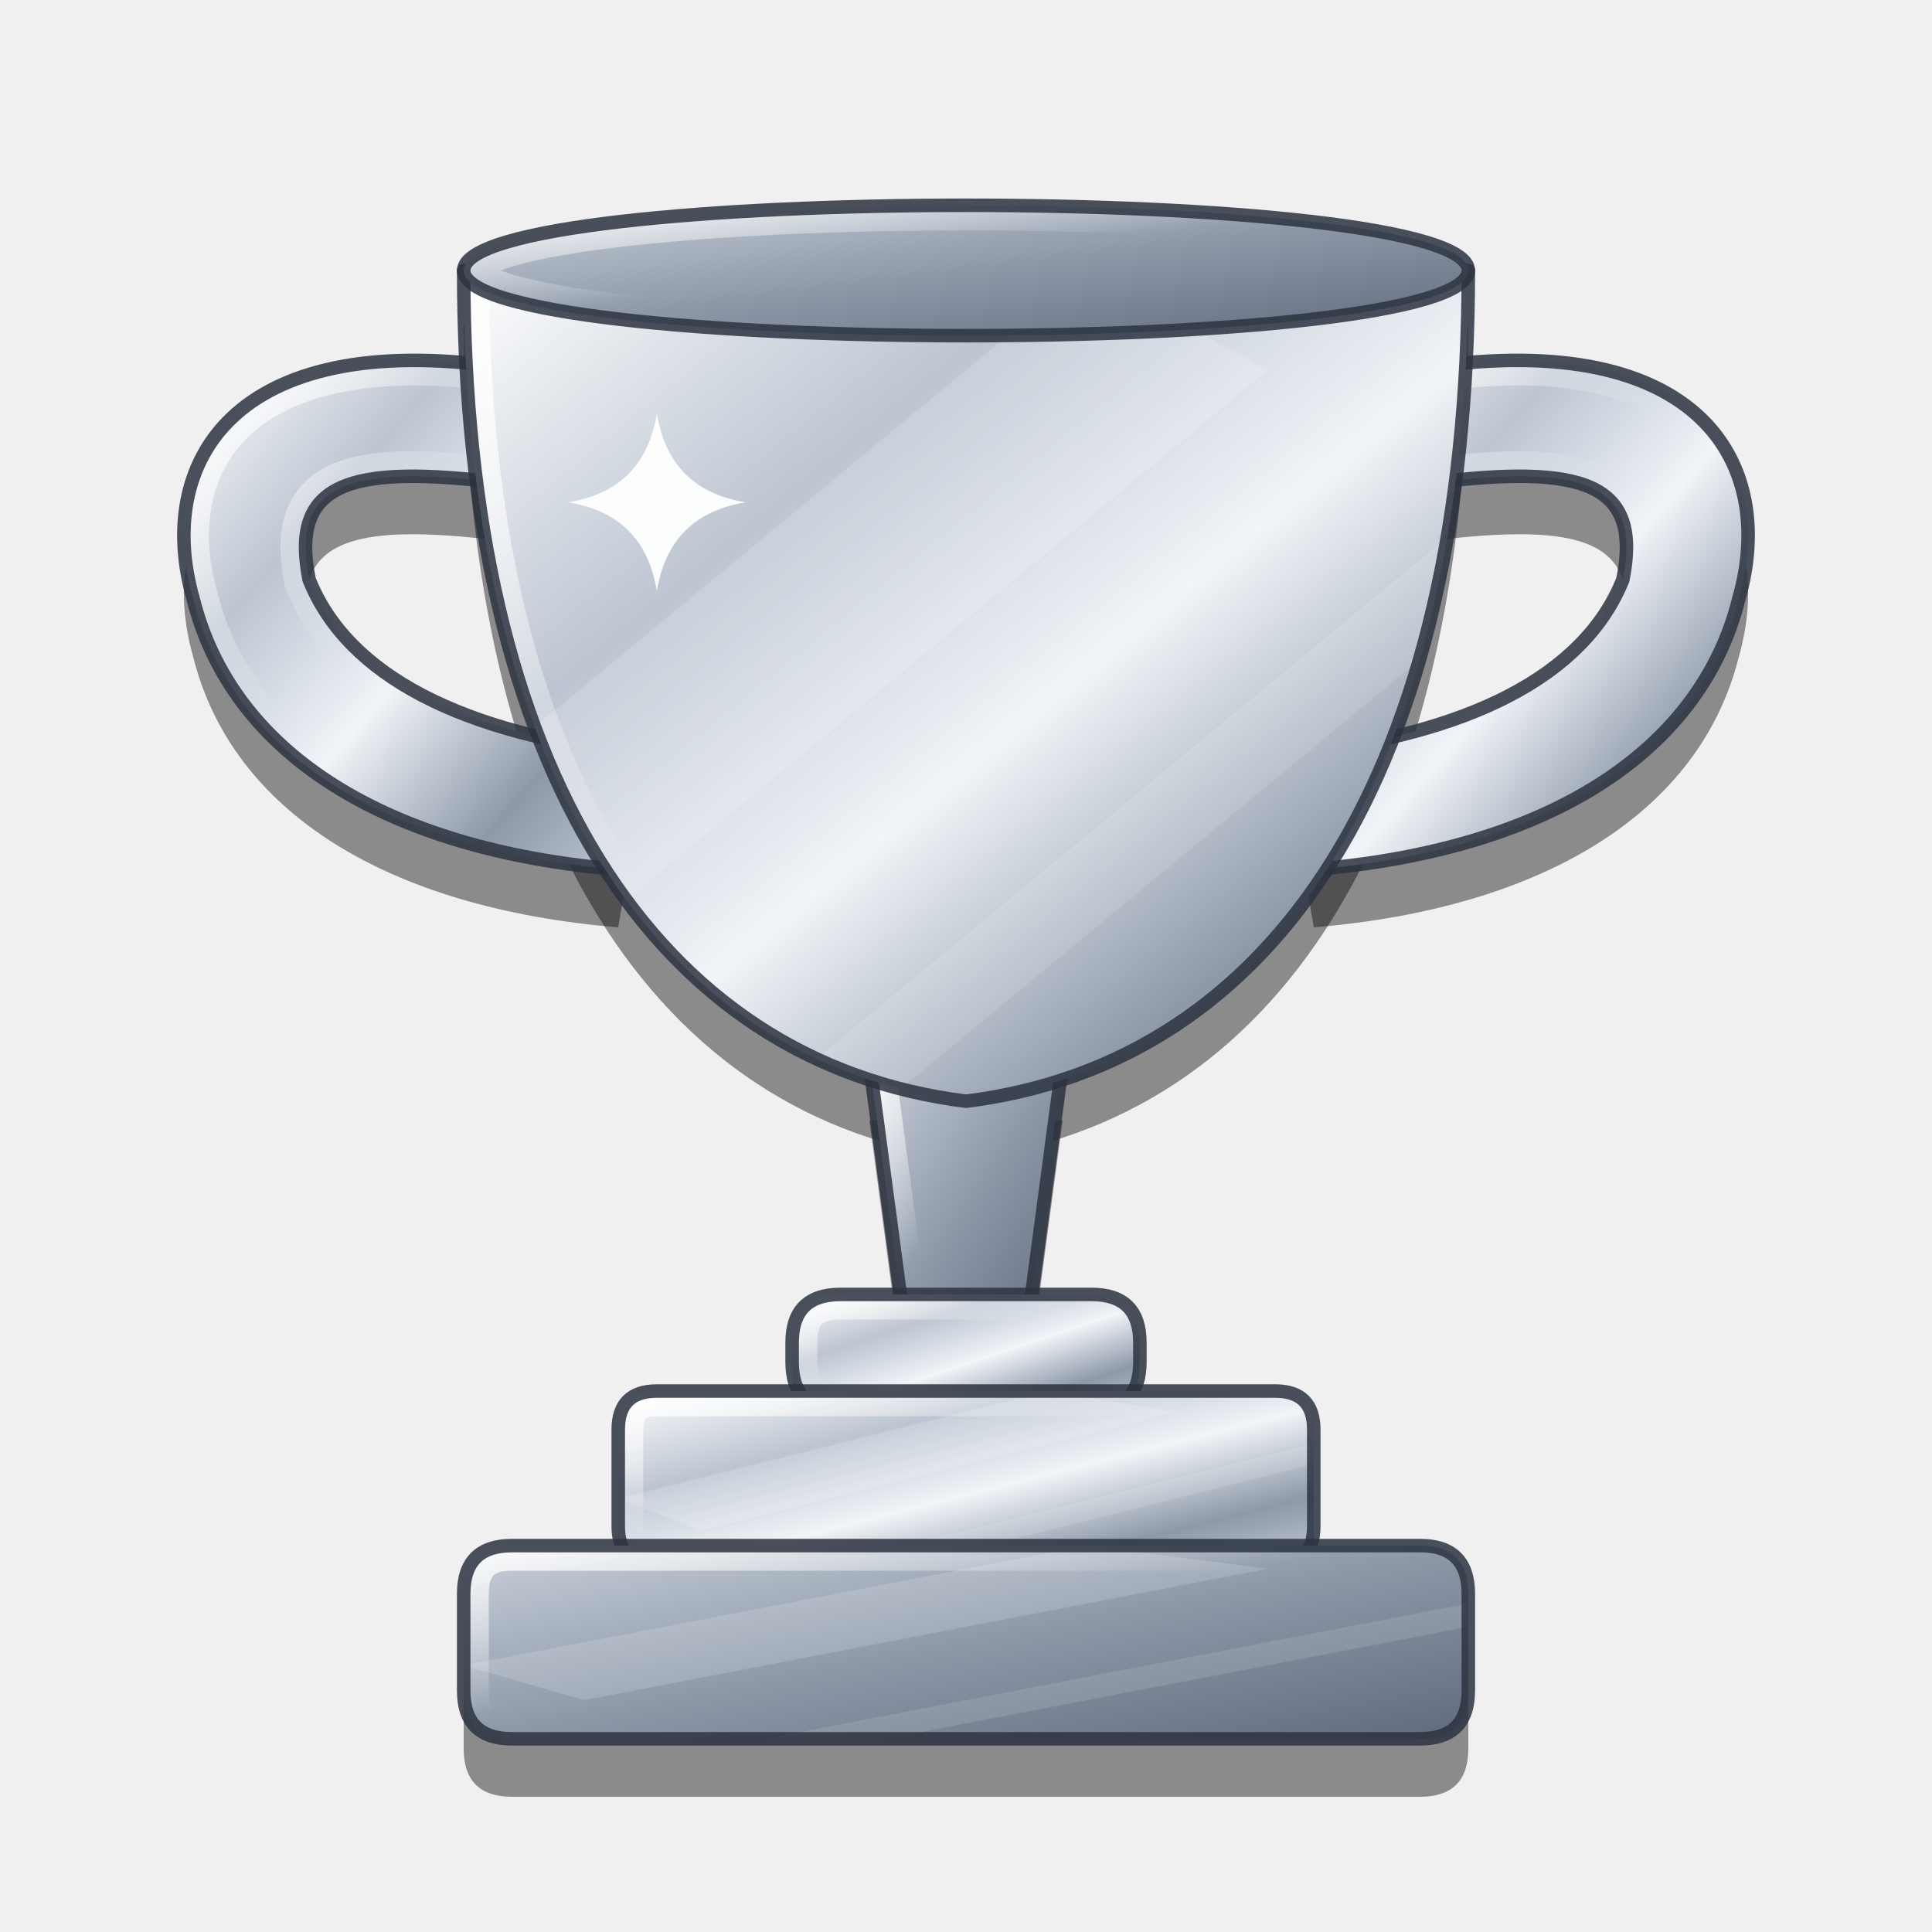
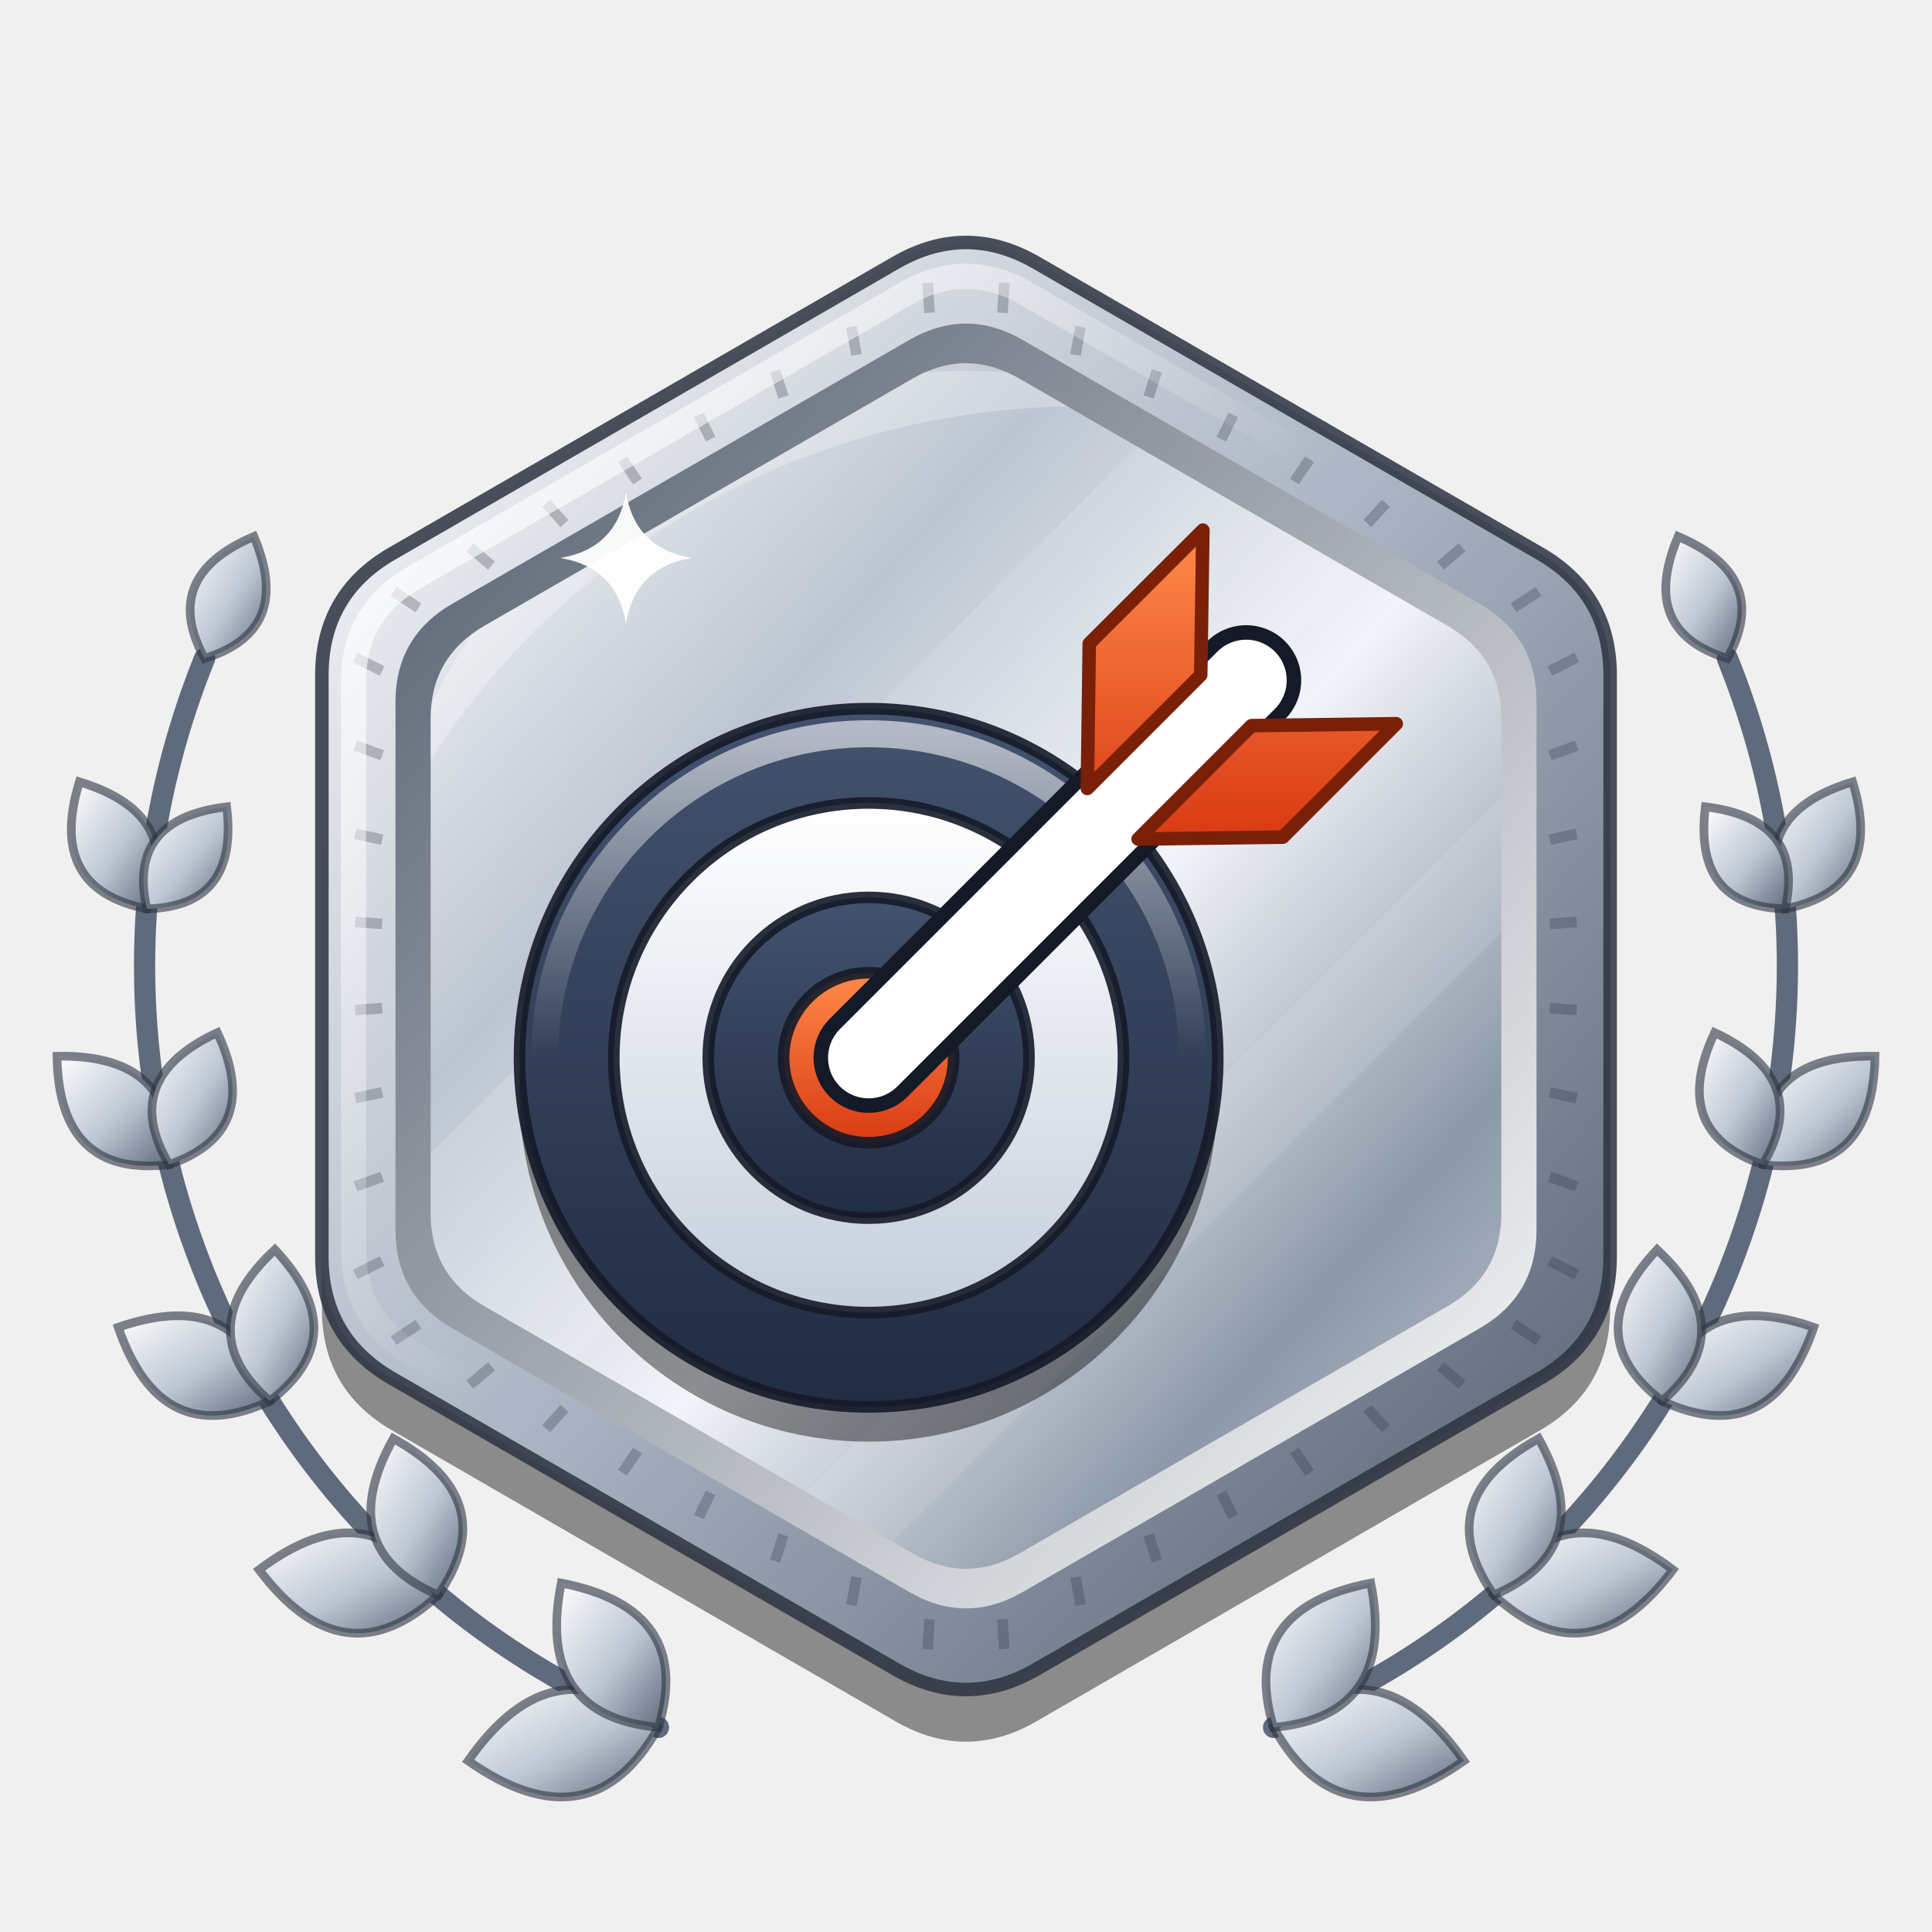
<svg xmlns="http://www.w3.org/2000/svg" width="120" height="120" viewBox="0 0 100 100">
  <defs>
-     <linearGradient id="m" x1="0" y1="0" x2="1" y2="1">
+     <linearGradient id="mejorReto-plata-sym" x1="0" y1="0" x2="0" y2="1">
+       <stop offset="0" stop-color="#43526e" />
+       <stop offset="1" stop-color="#222c42" />
+     </linearGradient>
+     <linearGradient id="mejorReto-plata-symD" x1="0" y1="0" x2="0" y2="1">
+       <stop offset="0" stop-color="#222c42" />
+       <stop offset="1" stop-color="#141a28" />
+     </linearGradient>
+     <linearGradient id="mejorReto-plata-light" x1="0" y1="0" x2="0" y2="1">
+       <stop offset="0" stop-color="#ffffff" />
+       <stop offset="1" stop-color="#c5cfdc" />
+     </linearGradient>
+     <linearGradient id="mejorReto-plata-symHl" x1="0" y1="0" x2="0" y2="1">
+       <stop offset="0" stop-color="#fff" stop-opacity="0.6" />
+       <stop offset="0.5" stop-color="#fff" stop-opacity="0" />
+       <stop offset="1" stop-color="#fff" stop-opacity="0" />
+     </linearGradient>
+     <linearGradient id="mejorReto-plata-acc" x1="0" y1="0" x2="0" y2="1">
+       <stop offset="0" stop-color="#ff8a4a" />
+       <stop offset="1" stop-color="#d93a12" />
+     </linearGradient>
+     <linearGradient id="mejorReto-plata-flame" x1="0" y1="0" x2="0" y2="1">
+       <stop offset="0" stop-color="#ffc23a" />
+       <stop offset="0.55" stop-color="#ff7a1a" />
+       <stop offset="1" stop-color="#d93a12" />
+     </linearGradient>
+     <linearGradient id="mejorReto-plata-flameIn" x1="0" y1="0" x2="0" y2="1">
+       <stop offset="0" stop-color="#fffbe0" />
+       <stop offset="1" stop-color="#ffd23a" />
+     </linearGradient>
+     <linearGradient id="mejorReto-plata-leaf" x1="0" y1="0" x2="1" y2="1">
+       <stop offset="0" stop-color="#ffffff" />
+       <stop offset="0.55" stop-color="#bcc6d3" />
+       <stop offset="1" stop-color="#5f6b7c" />
+     </linearGradient>
+     <linearGradient id="mejorReto-plata-rim" x1="0" y1="0" x2="1" y2="1">
+       <stop offset="0" stop-color="#ffffff" />
+       <stop offset="0.5" stop-color="#a9b3c2" />
+       <stop offset="1" stop-color="#4f5a6a" />
+     </linearGradient>
+     <linearGradient id="mejorReto-plata-rimIn" x1="0" y1="0" x2="1" y2="1">
+       <stop offset="0" stop-color="#4f5a6a" />
+       <stop offset="1" stop-color="#ffffff" />
+     </linearGradient>
+     <linearGradient id="mejorReto-plata-hl" x1="0" y1="0" x2="1" y2="1">
+       <stop offset="0" stop-color="#fff" stop-opacity="0.95" />
+       <stop offset="0.45" stop-color="#fff" stop-opacity="0" />
+       <stop offset="1" stop-color="#fff" stop-opacity="0" />
+     </linearGradient>
+     <linearGradient id="mejorReto-plata-face" x1="0" y1="0" x2="1" y2="1">
      <stop offset="0" stop-color="#ffffff" />
      <stop offset="0.3" stop-color="#bcc5d1" />
      <stop offset="0.55" stop-color="#f1f4f8" />
      <stop offset="0.8" stop-color="#8d99a9" />
      <stop offset="1" stop-color="#c2cad5" />
    </linearGradient>
-     <linearGradient id="md" x1="0" y1="0" x2="1" y2="1">
-       <stop offset="0" stop-color="#c9d0da" />
-       <stop offset="0.5" stop-color="#8d99a9" />
-       <stop offset="1" stop-color="#5f6b7c" />
-     </linearGradient>
-     <linearGradient id="ml" x1="0" y1="0" x2="1" y2="1">
-       <stop offset="0" stop-color="#ffffff" />
-       <stop offset="0.5" stop-color="#e8edf3" />
-       <stop offset="1" stop-color="#c2cad5" />
-     </linearGradient>
-     <linearGradient id="hl" x1="0" y1="0" x2="1" y2="1">
-       <stop offset="0" stop-color="#fff" stop-opacity="0.95" />
-       <stop offset="0.45" stop-color="#fff" stop-opacity="0" />
-       <stop offset="1" stop-color="#fff" stop-opacity="0" />
-     </linearGradient>
-     <clipPath id="c0">
-       <path d="M26,19C12,17 8,24 10,31C12,39 20,44 32,45L33,39C24,38 18,35 16,30C15,25 18,24 26,25Z" />
-     </clipPath>
-     <clipPath id="c1">
-       <path d="M74,19C88,17 92,24 90,31C88,39 80,44 68,45L67,39C76,38 82,35 84,30C85,25 82,24 74,25Z" />
-     </clipPath>
-     <clipPath id="c2">
-       <path d="M45,55L55,55L53,70L47,70Z" />
-     </clipPath>
-     <clipPath id="c3">
-       <path d="M41,69.5Q41,67 43.5,67L56.5,67Q59,67 59,69.5L59,70.5Q59,73 56.5,73L43.5,73Q41,73 41,70.5Z" />
-     </clipPath>
-     <clipPath id="c4">
-       <path d="M32,74Q32,72 34,72L66,72Q68,72 68,74L68,79Q68,81 66,81L34,81Q32,81 32,79Z" />
-     </clipPath>
-     <clipPath id="c5">
-       <path d="M24,82.5Q24,80 26.5,80L73.5,80Q76,80 76,82.5L76,87.5Q76,90 73.5,90L26.5,90Q24,90 24,87.5Z" />
-     </clipPath>
-     <clipPath id="c6">
-       <path d="M24,14L76,14C76,40 66,55 50,57C34,55 24,40 24,14Z" />
-     </clipPath>
-     <clipPath id="c7">
-       <path d="M24,14C24,9.5 76,9.5 76,14C76,18.5 24,18.5 24,14Z" />
+     <clipPath id="mejorReto-plata-fc">
+       <path d="M47.23,19.6Q50,18 52.77,19.6L74.94,32.4Q77.71,34 77.71,37.2L77.71,62.8Q77.71,66 74.94,67.6L52.77,80.4Q50,82 47.23,80.4L25.06,67.6Q22.29,66 22.29,62.8L22.29,37.2Q22.29,34 25.06,32.4Z" />
    </clipPath>
  </defs>
-   <path d="M26,22C12,20 8,27 10,34C12,42 20,47 32,48L33,42C24,41 18,38 16,33C15,28 18,27 26,28Z" fill="#000" opacity="0.42" />
-   <path d="M74,22C88,20 92,27 90,34C88,42 80,47 68,48L67,42C76,41 82,38 84,33C85,28 82,27 74,28Z" fill="#000" opacity="0.42" />
-   <path d="M45,58L55,58L53,73L47,73Z" fill="#000" opacity="0.42" />
-   <path d="M41,72.5Q41,70 43.5,70L56.5,70Q59,70 59,72.5L59,73.5Q59,76 56.5,76L43.5,76Q41,76 41,73.5Z" fill="#000" opacity="0.42" />
-   <path d="M32,77Q32,75 34,75L66,75Q68,75 68,77L68,82Q68,84 66,84L34,84Q32,84 32,82Z" fill="#000" opacity="0.42" />
-   <path d="M24,85.5Q24,83 26.5,83L73.5,83Q76,83 76,85.5L76,90.5Q76,93 73.5,93L26.5,93Q24,93 24,90.5Z" fill="#000" opacity="0.42" />
-   <path d="M24,17L76,17C76,43 66,58 50,60C34,58 24,43 24,17Z" fill="#000" opacity="0.42" />
-   <path d="M24,17C24,12.5 76,12.5 76,17C76,21.5 24,21.5 24,17Z" fill="#000" opacity="0.42" />
-   <path d="M26,19C12,17 8,24 10,31C12,39 20,44 32,45L33,39C24,38 18,35 16,30C15,25 18,24 26,25Z" fill="url(#m)" />
-   <g clip-path="url(#c0)">
-     <path d="M26,19C12,17 8,24 10,31C12,39 20,44 32,45L33,39C24,38 18,35 16,30C15,25 18,24 26,25Z" fill="none" stroke="url(#hl)" stroke-width="2.6" />
+   <path d="M34.08,89.41A42.5 42.5 0 0 1 10.59,34.08" fill="none" stroke="#5f6b7c" stroke-width="1.1" stroke-linecap="round" />
+   <path d="M34.08,89.41Q28.69,84.76 24.23,91.14Q30.6,95.61 34.08,89.41Z" fill="url(#mejorReto-plata-leaf)" stroke="#2c3340" stroke-width="0.45" stroke-opacity="0.6" />
+   <path d="M34.08,89.41Q35.93,83.27 29.05,81.94Q27.7,88.82 34.08,89.41Z" fill="url(#mejorReto-plata-leaf)" stroke="#2c3340" stroke-width="0.45" stroke-opacity="0.6" />
+   <path d="M22.68,82.56Q19.23,76.86 13.41,81.25Q17.79,87.08 22.68,82.56Z" fill="url(#mejorReto-plata-leaf)" stroke="#2c3340" stroke-width="0.45" stroke-opacity="0.6" />
+   <path d="M22.68,82.56Q26.1,77.63 20.36,74.46Q17.17,80.19 22.68,82.56Z" fill="url(#mejorReto-plata-leaf)" stroke="#2c3340" stroke-width="0.45" stroke-opacity="0.6" />
+   <path d="M13.96,72.52Q12.54,66.48 6.12,68.7Q8.32,75.12 13.96,72.52Z" fill="url(#mejorReto-plata-leaf)" stroke="#2c3340" stroke-width="0.45" stroke-opacity="0.6" />
+   <path d="M13.96,72.52Q18.4,69.14 14.23,64.68Q9.76,68.84 13.96,72.52Z" fill="url(#mejorReto-plata-leaf)" stroke="#2c3340" stroke-width="0.45" stroke-opacity="0.6" />
+   <path d="M8.76,60.28Q9.24,54.55 2.95,54.67Q3.05,60.96 8.76,60.28Z" fill="url(#mejorReto-plata-leaf)" stroke="#2c3340" stroke-width="0.45" stroke-opacity="0.6" />
+   <path d="M8.76,60.28Q13.65,58.58 11.25,53.45Q6.12,55.84 8.76,60.28Z" fill="url(#mejorReto-plata-leaf)" stroke="#2c3340" stroke-width="0.45" stroke-opacity="0.6" />
+   <path d="M7.6,47.04Q9.65,42.15 4.11,40.47Q2.41,46 7.6,47.04Z" fill="url(#mejorReto-plata-leaf)" stroke="#2c3340" stroke-width="0.45" stroke-opacity="0.6" />
+   <path d="M7.6,47.04Q12.37,46.93 11.73,41.76Q6.55,42.39 7.6,47.04Z" fill="url(#mejorReto-plata-leaf)" stroke="#2c3340" stroke-width="0.45" stroke-opacity="0.6" />
+   <path d="M10.59,34.08Q15.21,32.65 13.14,27.77Q8.27,29.84 10.59,34.08Z" fill="url(#mejorReto-plata-leaf)" stroke="#2c3340" stroke-width="0.45" stroke-opacity="0.6" />
+   <path d="M65.92,89.41A42.5 42.5 0 0 0 89.41,34.08" fill="none" stroke="#5f6b7c" stroke-width="1.1" stroke-linecap="round" />
+   <path d="M65.92,89.41Q69.4,95.61 75.77,91.14Q71.31,84.76 65.92,89.41Z" fill="url(#mejorReto-plata-leaf)" stroke="#2c3340" stroke-width="0.45" stroke-opacity="0.6" />
+   <path d="M65.92,89.41Q72.3,88.82 70.95,81.94Q64.07,83.27 65.92,89.41Z" fill="url(#mejorReto-plata-leaf)" stroke="#2c3340" stroke-width="0.45" stroke-opacity="0.6" />
+   <path d="M77.32,82.56Q82.21,87.08 86.59,81.25Q80.77,76.86 77.32,82.56Z" fill="url(#mejorReto-plata-leaf)" stroke="#2c3340" stroke-width="0.45" stroke-opacity="0.6" />
+   <path d="M77.32,82.56Q82.83,80.19 79.64,74.46Q73.9,77.63 77.32,82.56Z" fill="url(#mejorReto-plata-leaf)" stroke="#2c3340" stroke-width="0.45" stroke-opacity="0.6" />
+   <path d="M86.04,72.52Q91.68,75.12 93.88,68.7Q87.46,66.48 86.04,72.52Z" fill="url(#mejorReto-plata-leaf)" stroke="#2c3340" stroke-width="0.45" stroke-opacity="0.6" />
+   <path d="M86.04,72.52Q90.24,68.84 85.77,64.68Q81.6,69.14 86.04,72.52Z" fill="url(#mejorReto-plata-leaf)" stroke="#2c3340" stroke-width="0.45" stroke-opacity="0.6" />
+   <path d="M91.24,60.28Q96.95,60.96 97.05,54.67Q90.76,54.55 91.24,60.28Z" fill="url(#mejorReto-plata-leaf)" stroke="#2c3340" stroke-width="0.45" stroke-opacity="0.6" />
+   <path d="M91.24,60.28Q93.88,55.84 88.75,53.45Q86.35,58.58 91.24,60.28Z" fill="url(#mejorReto-plata-leaf)" stroke="#2c3340" stroke-width="0.45" stroke-opacity="0.6" />
+   <path d="M92.4,47.04Q97.59,46 95.89,40.47Q90.35,42.15 92.4,47.04Z" fill="url(#mejorReto-plata-leaf)" stroke="#2c3340" stroke-width="0.45" stroke-opacity="0.6" />
+   <path d="M92.4,47.04Q93.45,42.39 88.27,41.76Q87.63,46.93 92.4,47.04Z" fill="url(#mejorReto-plata-leaf)" stroke="#2c3340" stroke-width="0.45" stroke-opacity="0.6" />
+   <path d="M89.41,34.08Q91.73,29.84 86.86,27.77Q84.79,32.65 89.41,34.08Z" fill="url(#mejorReto-plata-leaf)" stroke="#2c3340" stroke-width="0.45" stroke-opacity="0.6" />
+   <path d="M46.36,16.3Q50,14.2 53.64,16.3L79.7,31.35Q83.34,33.45 83.34,37.65L83.34,67.74Q83.34,71.94 79.7,74.04L53.64,89.1Q50,91.2 46.36,89.1L20.3,74.04Q16.66,71.94 16.66,67.74L16.66,37.64Q16.66,33.44 20.3,31.34Z" fill="#000" opacity="0.42" stroke-linejoin="round" />
+   <path d="M46.36,13.6Q50,11.5 53.64,13.6L79.7,28.65Q83.34,30.75 83.34,34.95L83.34,65.05Q83.34,69.25 79.7,71.35L53.64,86.4Q50,88.5 46.36,86.4L20.3,71.35Q16.66,69.25 16.66,65.05L16.66,34.95Q16.66,30.75 20.3,28.65Z" fill="url(#mejorReto-plata-rim)" stroke="#2c3340" stroke-width="0.7" stroke-opacity="0.85" stroke-linejoin="round" />
+   <line x1="51.89" y1="16.19" x2="51.98" y2="14.64" stroke="#2c3340" stroke-width="0.55" opacity="0.28" />
+   <line x1="55.67" y1="18.37" x2="55.93" y2="16.92" stroke="#2c3340" stroke-width="0.55" opacity="0.28" />
+   <line x1="59.45" y1="20.55" x2="59.88" y2="19.2" stroke="#2c3340" stroke-width="0.55" opacity="0.28" />
+   <line x1="63.22" y1="22.73" x2="63.83" y2="21.48" stroke="#2c3340" stroke-width="0.55" opacity="0.28" />
+   <line x1="67" y1="24.92" x2="67.78" y2="23.77" stroke="#2c3340" stroke-width="0.55" opacity="0.28" />
+   <line x1="70.78" y1="27.1" x2="71.73" y2="26.05" stroke="#2c3340" stroke-width="0.55" opacity="0.28" />
+   <line x1="74.56" y1="29.28" x2="75.68" y2="28.33" stroke="#2c3340" stroke-width="0.55" opacity="0.28" />
+   <line x1="78.34" y1="31.46" x2="79.63" y2="30.61" stroke="#2c3340" stroke-width="0.55" opacity="0.28" />
+   <line x1="80.22" y1="34.73" x2="81.61" y2="34.03" stroke="#2c3340" stroke-width="0.55" opacity="0.28" />
+   <line x1="80.22" y1="39.09" x2="81.61" y2="38.59" stroke="#2c3340" stroke-width="0.55" opacity="0.28" />
+   <line x1="80.22" y1="43.46" x2="81.61" y2="43.16" stroke="#2c3340" stroke-width="0.55" opacity="0.28" />
+   <line x1="80.22" y1="47.82" x2="81.61" y2="47.72" stroke="#2c3340" stroke-width="0.55" opacity="0.28" />
+   <line x1="80.22" y1="52.18" x2="81.61" y2="52.28" stroke="#2c3340" stroke-width="0.55" opacity="0.28" />
+   <line x1="80.22" y1="56.54" x2="81.61" y2="56.84" stroke="#2c3340" stroke-width="0.55" opacity="0.28" />
+   <line x1="80.22" y1="60.91" x2="81.61" y2="61.41" stroke="#2c3340" stroke-width="0.55" opacity="0.28" />
+   <line x1="80.22" y1="65.27" x2="81.61" y2="65.97" stroke="#2c3340" stroke-width="0.55" opacity="0.28" />
+   <line x1="78.34" y1="68.54" x2="79.63" y2="69.39" stroke="#2c3340" stroke-width="0.55" opacity="0.28" />
+   <line x1="74.56" y1="70.72" x2="75.68" y2="71.67" stroke="#2c3340" stroke-width="0.55" opacity="0.28" />
+   <line x1="70.78" y1="72.9" x2="71.73" y2="73.95" stroke="#2c3340" stroke-width="0.55" opacity="0.28" />
+   <line x1="67" y1="75.08" x2="67.78" y2="76.23" stroke="#2c3340" stroke-width="0.55" opacity="0.28" />
+   <line x1="63.22" y1="77.27" x2="63.83" y2="78.52" stroke="#2c3340" stroke-width="0.55" opacity="0.28" />
+   <line x1="59.45" y1="79.45" x2="59.88" y2="80.8" stroke="#2c3340" stroke-width="0.55" opacity="0.28" />
+   <line x1="55.67" y1="81.63" x2="55.93" y2="83.08" stroke="#2c3340" stroke-width="0.55" opacity="0.28" />
+   <line x1="51.89" y1="83.81" x2="51.98" y2="85.36" stroke="#2c3340" stroke-width="0.55" opacity="0.28" />
+   <line x1="48.11" y1="83.81" x2="48.02" y2="85.36" stroke="#2c3340" stroke-width="0.55" opacity="0.28" />
+   <line x1="44.33" y1="81.63" x2="44.07" y2="83.08" stroke="#2c3340" stroke-width="0.55" opacity="0.28" />
+   <line x1="40.55" y1="79.45" x2="40.12" y2="80.8" stroke="#2c3340" stroke-width="0.55" opacity="0.28" />
+   <line x1="36.78" y1="77.27" x2="36.17" y2="78.52" stroke="#2c3340" stroke-width="0.55" opacity="0.28" />
+   <line x1="33" y1="75.08" x2="32.22" y2="76.23" stroke="#2c3340" stroke-width="0.55" opacity="0.28" />
+   <line x1="29.22" y1="72.9" x2="28.27" y2="73.95" stroke="#2c3340" stroke-width="0.55" opacity="0.28" />
+   <line x1="25.44" y1="70.72" x2="24.32" y2="71.67" stroke="#2c3340" stroke-width="0.55" opacity="0.28" />
+   <line x1="21.66" y1="68.54" x2="20.37" y2="69.39" stroke="#2c3340" stroke-width="0.55" opacity="0.28" />
+   <line x1="19.78" y1="65.27" x2="18.39" y2="65.97" stroke="#2c3340" stroke-width="0.55" opacity="0.28" />
+   <line x1="19.78" y1="60.91" x2="18.39" y2="61.41" stroke="#2c3340" stroke-width="0.55" opacity="0.28" />
+   <line x1="19.78" y1="56.54" x2="18.39" y2="56.84" stroke="#2c3340" stroke-width="0.55" opacity="0.28" />
+   <line x1="19.78" y1="52.18" x2="18.39" y2="52.28" stroke="#2c3340" stroke-width="0.55" opacity="0.28" />
+   <line x1="19.78" y1="47.82" x2="18.39" y2="47.72" stroke="#2c3340" stroke-width="0.55" opacity="0.28" />
+   <line x1="19.78" y1="43.46" x2="18.39" y2="43.16" stroke="#2c3340" stroke-width="0.55" opacity="0.28" />
+   <line x1="19.78" y1="39.09" x2="18.39" y2="38.59" stroke="#2c3340" stroke-width="0.55" opacity="0.28" />
+   <line x1="19.78" y1="34.73" x2="18.39" y2="34.03" stroke="#2c3340" stroke-width="0.55" opacity="0.28" />
+   <line x1="21.66" y1="31.46" x2="20.37" y2="30.61" stroke="#2c3340" stroke-width="0.55" opacity="0.28" />
+   <line x1="25.44" y1="29.28" x2="24.32" y2="28.33" stroke="#2c3340" stroke-width="0.55" opacity="0.28" />
+   <line x1="29.22" y1="27.1" x2="28.27" y2="26.05" stroke="#2c3340" stroke-width="0.55" opacity="0.28" />
+   <line x1="33" y1="24.92" x2="32.22" y2="23.77" stroke="#2c3340" stroke-width="0.55" opacity="0.28" />
+   <line x1="36.78" y1="22.73" x2="36.17" y2="21.48" stroke="#2c3340" stroke-width="0.55" opacity="0.28" />
+   <line x1="40.55" y1="20.55" x2="40.12" y2="19.2" stroke="#2c3340" stroke-width="0.55" opacity="0.28" />
+   <line x1="44.33" y1="18.37" x2="44.07" y2="16.92" stroke="#2c3340" stroke-width="0.55" opacity="0.28" />
+   <line x1="48.11" y1="16.19" x2="48.02" y2="14.64" stroke="#2c3340" stroke-width="0.55" opacity="0.28" />
+   <path d="M46.88,15.2Q50,13.4 53.12,15.2L78.58,29.9Q81.7,31.7 81.7,35.3L81.7,64.7Q81.7,68.3 78.58,70.1L53.12,84.8Q50,86.6 46.88,84.8L21.42,70.1Q18.3,68.3 18.3,64.7L18.3,35.3Q18.3,31.7 21.42,29.9Z" fill="none" stroke="url(#mejorReto-plata-hl)" stroke-width="1.3" />
+   <path d="M47.06,17.6Q50,15.9 52.94,17.6L76.59,31.25Q79.53,32.95 79.53,36.35L79.53,63.65Q79.53,67.05 76.59,68.75L52.94,82.4Q50,84.1 47.06,82.4L23.41,68.75Q20.47,67.05 20.47,63.65L20.47,36.35Q20.47,32.95 23.41,31.25Z" fill="url(#mejorReto-plata-rimIn)" />
+   <path d="M47.23,19.6Q50,18 52.77,19.6L74.94,32.4Q77.71,34 77.71,37.2L77.71,62.8Q77.71,66 74.94,67.6L52.77,80.4Q50,82 47.23,80.4L25.06,67.6Q22.29,66 22.29,62.8L22.29,37.2Q22.29,34 25.06,32.4Z" fill="url(#mejorReto-plata-face)" />
+   <g clip-path="url(#mejorReto-plata-fc)">
+     <polygon points="18,64 64,18 74,26 26,74" fill="#fff" opacity="0.13" />
+     <polygon points="33,86 86,33 89,37 37,89" fill="#fff" opacity="0.1" />
+     <path d="M19.87,43.6A30.8 30.8 0 0 1 61.54,21.44A40.04 40.04 0 0 0 19.87,43.6Z" fill="#fff" opacity="0.28" />
  </g>
-   <path d="M26,19C12,17 8,24 10,31C12,39 20,44 32,45L33,39C24,38 18,35 16,30C15,25 18,24 26,25Z" fill="none" stroke="#2c3340" stroke-width="0.7" stroke-opacity="0.85" stroke-linejoin="round" />
-   <path d="M74,19C88,17 92,24 90,31C88,39 80,44 68,45L67,39C76,38 82,35 84,30C85,25 82,24 74,25Z" fill="url(#m)" />
-   <g clip-path="url(#c1)">
-     <path d="M74,19C88,17 92,24 90,31C88,39 80,44 68,45L67,39C76,38 82,35 84,30C85,25 82,24 74,25Z" fill="none" stroke="url(#hl)" stroke-width="2.6" />
-   </g>
-   <path d="M74,19C88,17 92,24 90,31C88,39 80,44 68,45L67,39C76,38 82,35 84,30C85,25 82,24 74,25Z" fill="none" stroke="#2c3340" stroke-width="0.7" stroke-opacity="0.85" stroke-linejoin="round" />
-   <path d="M45,55L55,55L53,70L47,70Z" fill="url(#md)" />
-   <g clip-path="url(#c2)">
-     <path d="M45,55L55,55L53,70L47,70Z" fill="none" stroke="url(#hl)" stroke-width="2.6" />
-   </g>
-   <path d="M45,55L55,55L53,70L47,70Z" fill="none" stroke="#2c3340" stroke-width="0.7" stroke-opacity="0.85" stroke-linejoin="round" />
-   <path d="M41,69.5Q41,67 43.5,67L56.5,67Q59,67 59,69.5L59,70.5Q59,73 56.5,73L43.5,73Q41,73 41,70.5Z" fill="url(#m)" />
-   <g clip-path="url(#c3)">
-     <path d="M41,69.5Q41,67 43.5,67L56.5,67Q59,67 59,69.5L59,70.5Q59,73 56.5,73L43.5,73Q41,73 41,70.5Z" fill="none" stroke="url(#hl)" stroke-width="2.6" />
-   </g>
-   <path d="M41,69.5Q41,67 43.5,67L56.5,67Q59,67 59,69.5L59,70.5Q59,73 56.5,73L43.5,73Q41,73 41,70.5Z" fill="none" stroke="#2c3340" stroke-width="0.7" stroke-opacity="0.85" stroke-linejoin="round" />
-   <path d="M32,74Q32,72 34,72L66,72Q68,72 68,74L68,79Q68,81 66,81L34,81Q32,81 32,79Z" fill="url(#m)" />
-   <g clip-path="url(#c4)">
-     <polygon points="32,77.58 54.32,72 60.8,73.08 36.32,79.2" fill="#fff" opacity="0.16" />
-     <polygon points="42.8,81 68,74.7 68,75.78 47.12,81" fill="#fff" opacity="0.12" />
-     <path d="M32,74Q32,72 34,72L66,72Q68,72 68,74L68,79Q68,81 66,81L34,81Q32,81 32,79Z" fill="none" stroke="url(#hl)" stroke-width="2.6" />
-   </g>
-   <path d="M32,74Q32,72 34,72L66,72Q68,72 68,74L68,79Q68,81 66,81L34,81Q32,81 32,79Z" fill="none" stroke="#2c3340" stroke-width="0.7" stroke-opacity="0.85" stroke-linejoin="round" />
-   <path d="M24,82.5Q24,80 26.5,80L73.5,80Q76,80 76,82.5L76,87.5Q76,90 73.5,90L26.5,90Q24,90 24,87.5Z" fill="url(#md)" />
-   <g clip-path="url(#c5)">
-     <polygon points="24,86.2 56.24,80 65.6,81.2 30.24,88" fill="#fff" opacity="0.16" />
-     <polygon points="39.6,90 76,83 76,84.2 45.84,90" fill="#fff" opacity="0.12" />
-     <path d="M24,82.5Q24,80 26.5,80L73.5,80Q76,80 76,82.5L76,87.5Q76,90 73.5,90L26.5,90Q24,90 24,87.5Z" fill="none" stroke="url(#hl)" stroke-width="2.6" />
-   </g>
-   <path d="M24,82.5Q24,80 26.5,80L73.5,80Q76,80 76,82.5L76,87.5Q76,90 73.5,90L26.5,90Q24,90 24,87.5Z" fill="none" stroke="#2c3340" stroke-width="0.7" stroke-opacity="0.85" stroke-linejoin="round" />
-   <path d="M24,14L76,14C76,40 66,55 50,57C34,55 24,40 24,14Z" fill="url(#m)" />
-   <g clip-path="url(#c6)">
-     <polygon points="24,40.66 56.24,14 65.6,19.16 30.24,48.4" fill="#fff" opacity="0.16" />
-     <polygon points="39.6,57 76,26.9 76,32.06 45.84,57" fill="#fff" opacity="0.12" />
-     <path d="M24,14L76,14C76,40 66,55 50,57C34,55 24,40 24,14Z" fill="none" stroke="url(#hl)" stroke-width="2.6" />
-   </g>
-   <path d="M24,14L76,14C76,40 66,55 50,57C34,55 24,40 24,14Z" fill="none" stroke="#2c3340" stroke-width="0.7" stroke-opacity="0.85" stroke-linejoin="round" />
-   <path d="M24,14C24,9.5 76,9.5 76,14C76,18.5 24,18.5 24,14Z" fill="url(#md)" />
-   <g clip-path="url(#c7)">
-     <path d="M24,14C24,9.5 76,9.5 76,14C76,18.5 24,18.5 24,14Z" fill="none" stroke="url(#hl)" stroke-width="2.6" />
-   </g>
-   <path d="M24,14C24,9.5 76,9.5 76,14C76,18.5 24,18.5 24,14Z" fill="none" stroke="#2c3340" stroke-width="0.7" stroke-opacity="0.85" stroke-linejoin="round" />
-   <path d="M34,21.4Q34.64,25.36 38.6,26Q34.64,26.64 34,30.6Q33.36,26.64 29.4,26Q33.36,25.36 34,21.4Z" fill="#fff" opacity="0.95" />
+   <circle cx="44.96" cy="56.55" r="18.07" fill="#000" opacity="0.42" />
+   <circle cx="44.96" cy="54.75" r="18.07" fill="url(#mejorReto-plata-sym)" stroke="#141a28" stroke-width="0.6" stroke-opacity="0.9" />
+   <circle cx="44.96" cy="54.75" r="13.19" fill="url(#mejorReto-plata-light)" stroke="#141a28" stroke-width="0.6" stroke-opacity="0.9" />
+   <circle cx="44.96" cy="54.75" r="8.3" fill="url(#mejorReto-plata-sym)" stroke="#141a28" stroke-width="0.6" stroke-opacity="0.9" />
+   <circle cx="44.96" cy="54.75" r="4.4" fill="url(#mejorReto-plata-acc)" stroke="#141a28" stroke-width="0.6" stroke-opacity="0.9" />
+   <circle cx="44.96" cy="54.75" r="16.77" fill="none" stroke="url(#mejorReto-plata-symHl)" stroke-width="1.4" />
+   <line x1="44.96" y1="54.75" x2="64.5" y2="35.21" stroke="#141a28" stroke-width="5.7" stroke-linecap="round" />
+   <line x1="44.96" y1="54.75" x2="64.5" y2="35.21" stroke="#ffffff" stroke-width="4.2" stroke-linecap="round" />
+   <path d="M58.91,43.43L64.78,37.56L72.27,37.46L66.4,43.33ZM56.28,40.81L62.15,34.94L62.26,27.44L56.38,33.31Z" fill="url(#mejorReto-plata-acc)" stroke="#7a2008" stroke-width="0.7" stroke-linejoin="round" />
+   <path d="M32.4,25.48Q32.88,28.4 35.8,28.88Q32.88,29.36 32.4,32.28Q31.92,29.36 29,28.88Q31.92,28.4 32.4,25.48Z" fill="#fff" opacity="0.95" />
</svg>
